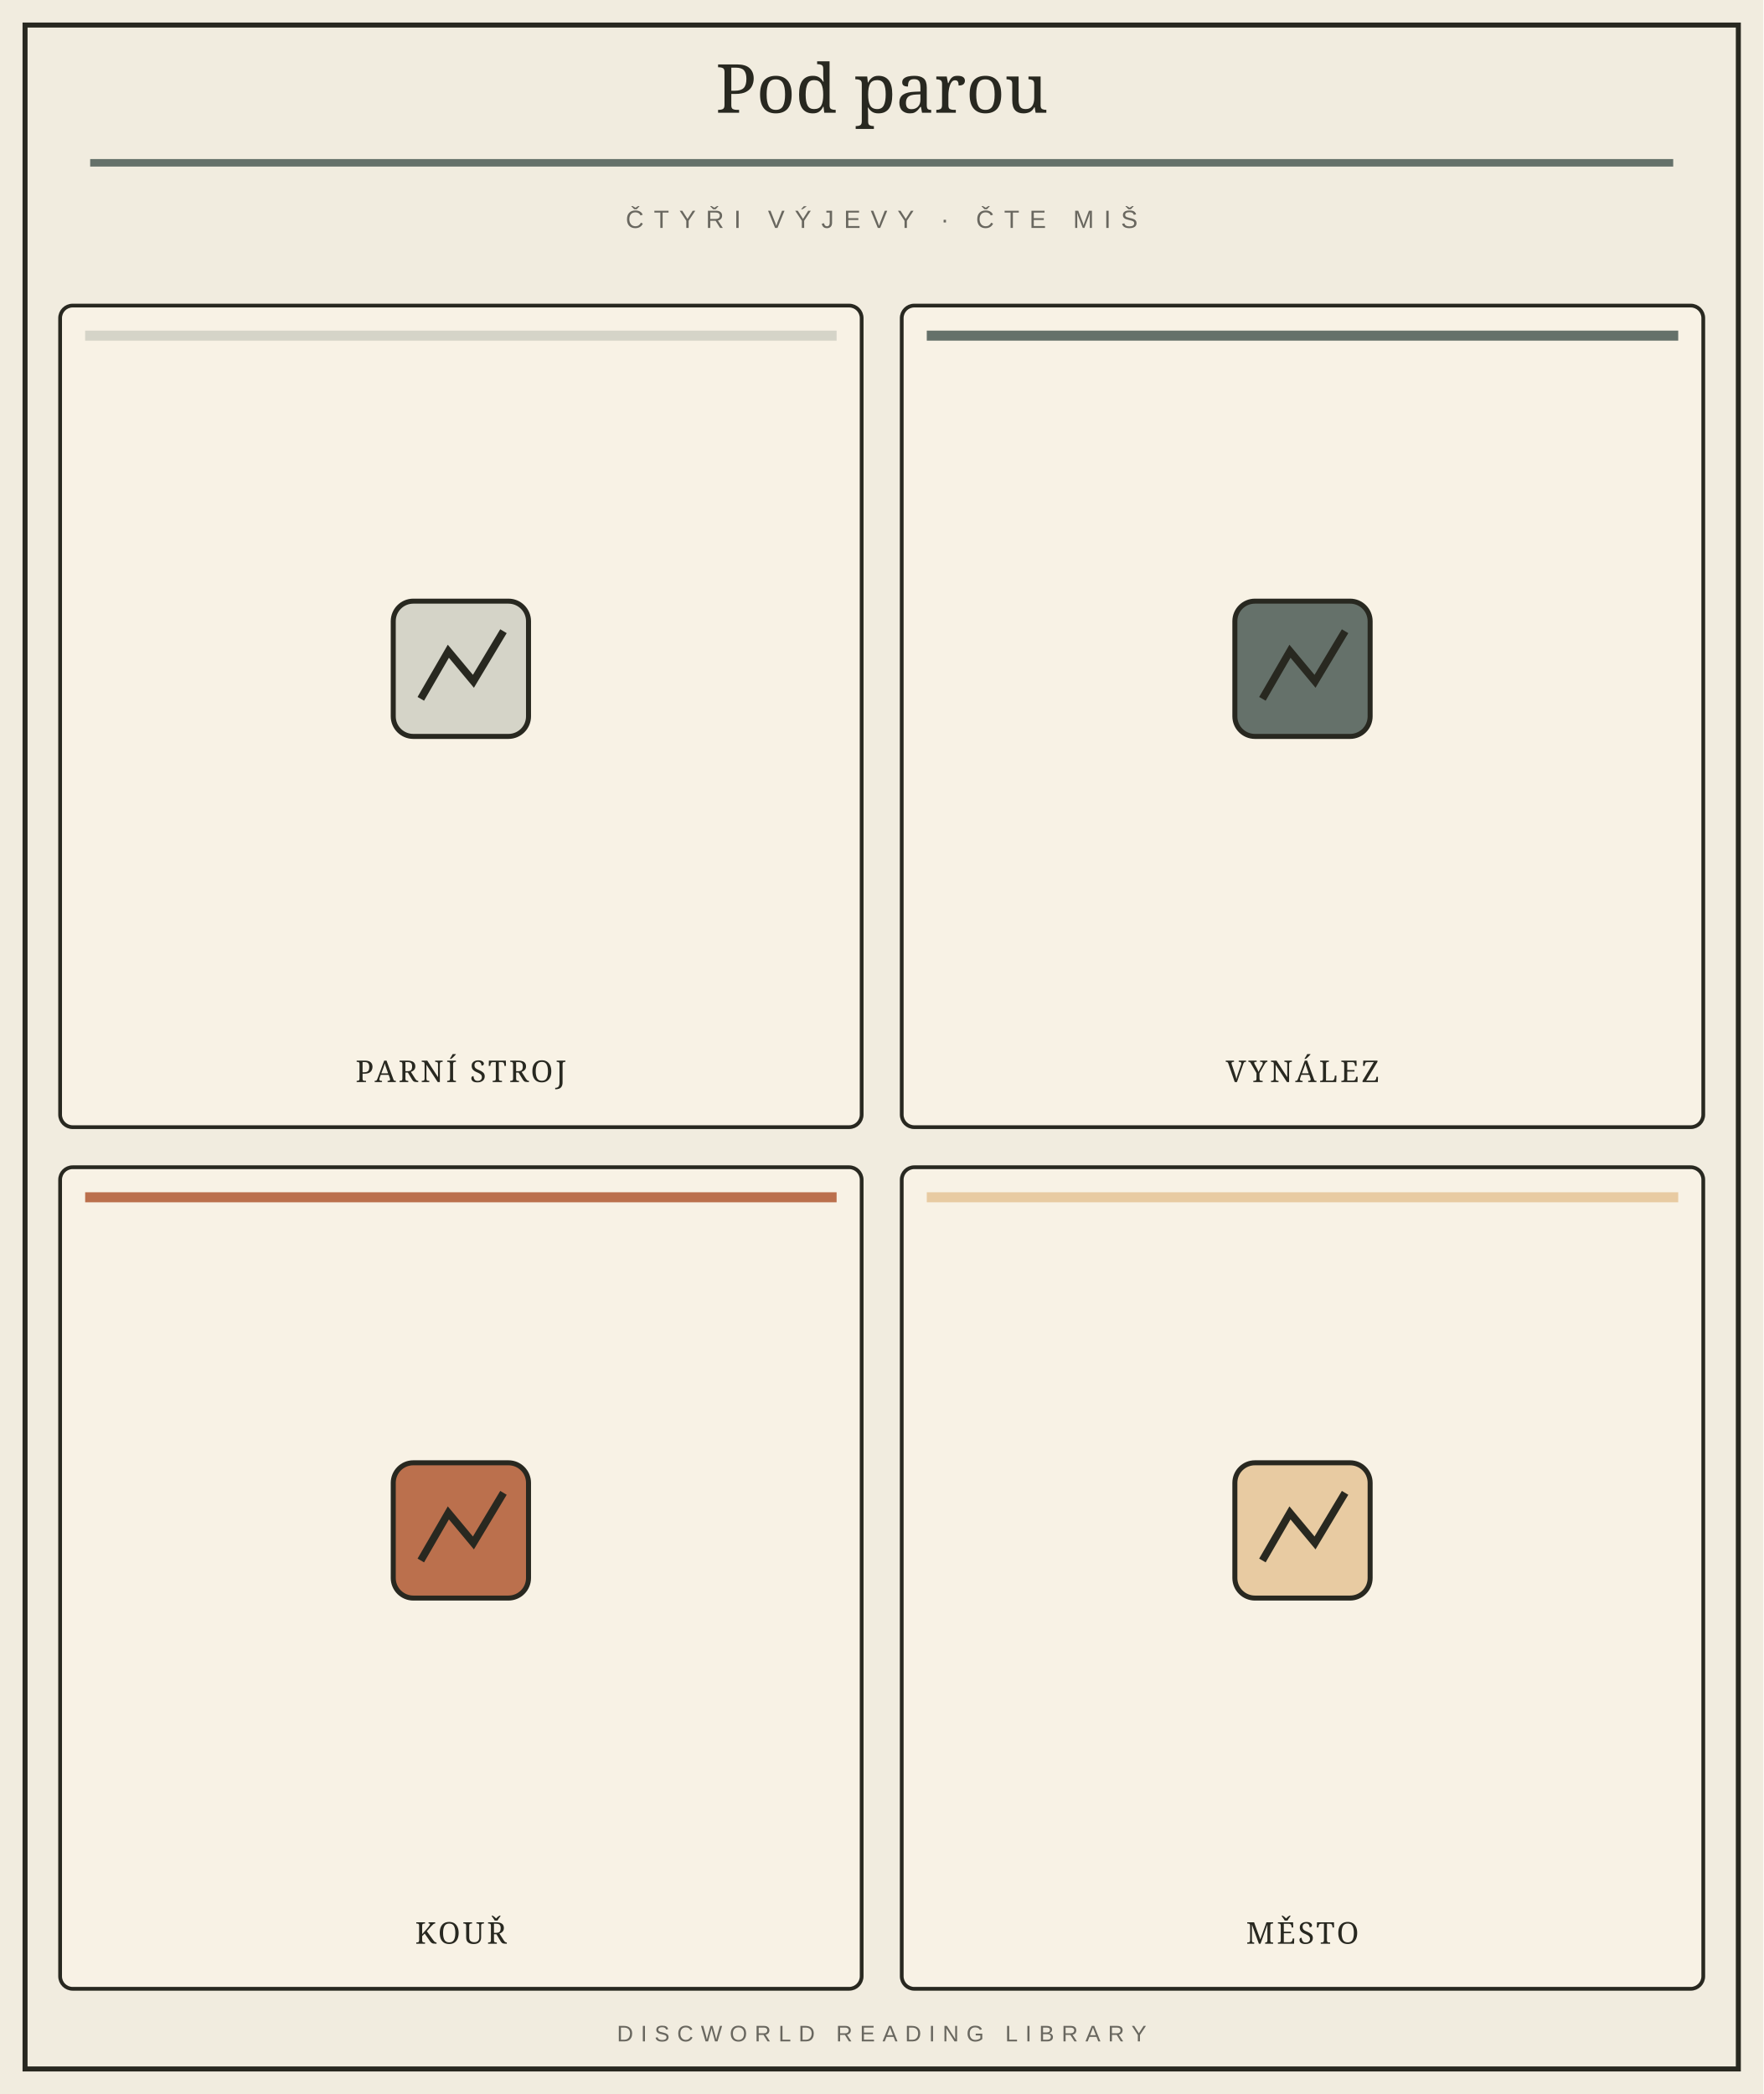
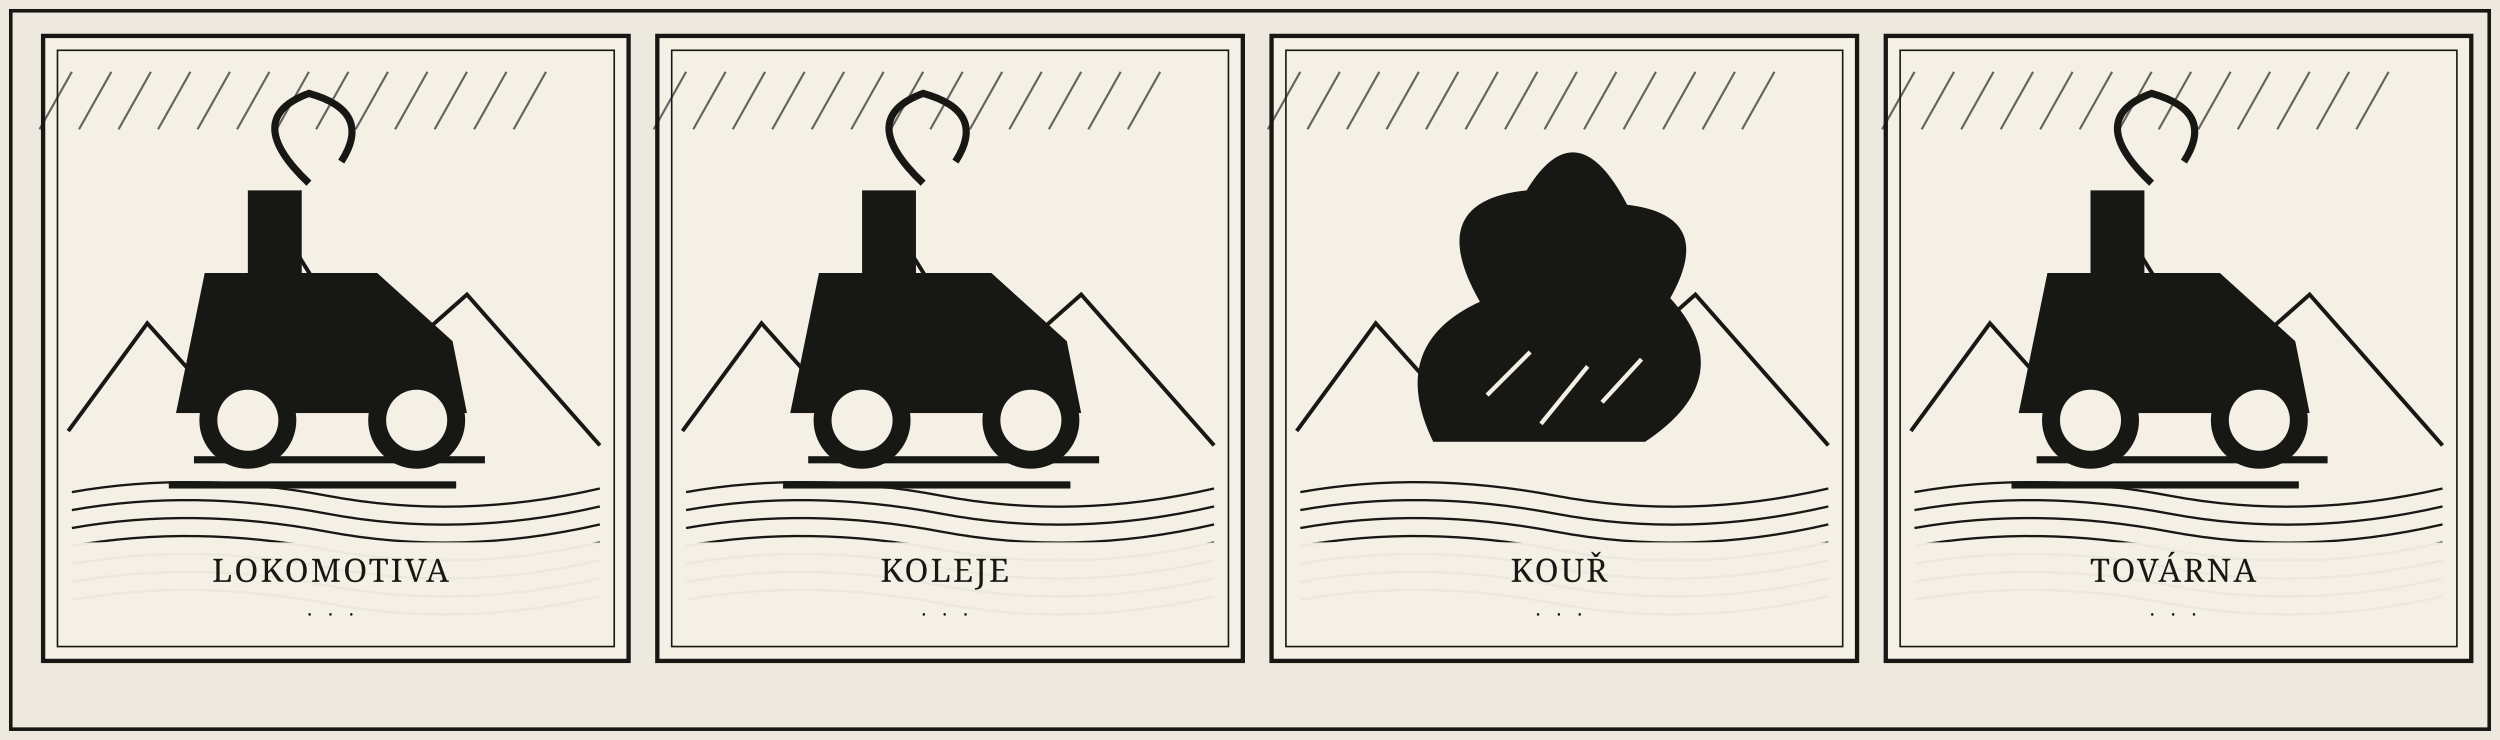
- <svg xmlns="http://www.w3.org/2000/svg" viewBox="0 0 704 836" role="img" aria-labelledby="t d">
-   <rect width="704" height="836" fill="#f1ecdf" />
-   <rect x="10" y="10" width="684" height="816" fill="none" stroke="#282820" stroke-width="2" />
-   <text x="352" y="45" text-anchor="middle" font-family="Georgia,serif" font-size="27" fill="#282820">Pod parou</text>
-   <path d="M36 65H668" stroke="#65716a" stroke-width="3" />
-   <text x="352" y="91" text-anchor="middle" font-family="Arial,sans-serif" font-size="10" letter-spacing="4" fill="#69675f">ČTYŘI VÝJEVY · ČTE MIŠ</text>
+ <svg xmlns="http://www.w3.org/2000/svg" viewBox="0 0 696 206" role="img" aria-labelledby="title desc">
+   <defs>
+     <filter id="paper">
+       <feTurbulence type="fractalNoise" baseFrequency=".75" numOctaves="2" seed="6" />
+       <feColorMatrix values="0 0 0 0 .92 0 0 0 0 .9 0 0 0 0 .83 0 0 0 .12 0" />
+     </filter>
+   </defs>
+   <rect width="696" height="206" fill="#eee9de" />
+   <rect x="3" y="3" width="690" height="200" fill="none" stroke="#171714" stroke-width="1" />
  <g>
-     <rect x="24" y="122" width="320" height="328" rx="5" fill="#f8f2e5" stroke="#282820" stroke-width="1.5" />
-     <path d="M34 134H334" stroke="#d5d4c8" stroke-width="4" />
-     <rect x="157" y="240" width="54" height="54" rx="8" fill="#d5d4c8" stroke="#282820" stroke-width="2" />
-     <path d="M168 279L179 260L189 272L201 252" fill="none" stroke="#282820" stroke-width="3" />
-     <text x="184" y="432" text-anchor="middle" font-family="Georgia,serif" font-size="12" letter-spacing="1" fill="#282820">PARNÍ STROJ</text>
+     <rect x="12" y="10" width="163" height="174" fill="#f5f0e6" stroke="#171714" stroke-width="1.2" />
+     <rect x="16" y="14" width="155" height="166" fill="none" stroke="#171714" stroke-width=".45" />
+     <path d="M20 20 l-9 16" stroke="#171714" stroke-width=".6" opacity=".65" />
+     <path d="M31 20 l-9 16" stroke="#171714" stroke-width=".6" opacity=".65" />
+     <path d="M42 20 l-9 16" stroke="#171714" stroke-width=".6" opacity=".65" />
+     <path d="M53 20 l-9 16" stroke="#171714" stroke-width=".6" opacity=".65" />
+     <path d="M64 20 l-9 16" stroke="#171714" stroke-width=".6" opacity=".65" />
+     <path d="M75 20 l-9 16" stroke="#171714" stroke-width=".6" opacity=".65" />
+     <path d="M86 20 l-9 16" stroke="#171714" stroke-width=".6" opacity=".65" />
+     <path d="M97 20 l-9 16" stroke="#171714" stroke-width=".6" opacity=".65" />
+     <path d="M108 20 l-9 16" stroke="#171714" stroke-width=".6" opacity=".65" />
+     <path d="M119 20 l-9 16" stroke="#171714" stroke-width=".6" opacity=".65" />
+     <path d="M130 20 l-9 16" stroke="#171714" stroke-width=".6" opacity=".65" />
+     <path d="M141 20 l-9 16" stroke="#171714" stroke-width=".6" opacity=".65" />
+     <path d="M152 20 l-9 16" stroke="#171714" stroke-width=".6" opacity=".65" />
+     <path d="M19 120L41 90L58 109L83 71L104 105L130 82L167 124" fill="none" stroke="#171714" stroke-width="1.1" />
+     <path d="M49 115L57 76L105 76L126 95L130 115Z" fill="#171714" />
+     <rect x="69" y="53" width="15" height="23" fill="#171714" />
+     <circle cx="69" cy="117" r="11" fill="#f4f0e6" stroke="#171714" stroke-width="5" />
+     <circle cx="116" cy="117" r="11" fill="#f4f0e6" stroke="#171714" stroke-width="5" />
+     <path d="M54 128H135M47 135H127M86 51Q67 33 86 26Q104 31 95 45" fill="none" stroke="#171714" stroke-width="2" />
+     <path d="M20 137 Q54 131 91 138 T167 136" fill="none" stroke="#171714" stroke-width=".65" />
+     <path d="M20 142 Q54 136 91 143 T167 141" fill="none" stroke="#171714" stroke-width=".65" />
+     <path d="M20 147 Q54 141 91 148 T167 146" fill="none" stroke="#171714" stroke-width=".65" />
+     <path d="M20 152 Q54 146 91 153 T167 151" fill="none" stroke="#171714" stroke-width=".65" />
+     <path d="M20 157 Q54 151 91 158 T167 156" fill="none" stroke="#171714" stroke-width=".65" />
+     <path d="M20 162 Q54 156 91 163 T167 161" fill="none" stroke="#171714" stroke-width=".65" />
+     <path d="M20 167 Q54 161 91 168 T167 166" fill="none" stroke="#171714" stroke-width=".65" />
+     <rect x="18" y="151" width="151" height="26" fill="#f5f0e6" opacity=".96" />
+     <text x="92" y="162" text-anchor="middle" font-family="Georgia,serif" font-size="9" letter-spacing=".6" fill="#171714">LOKOMOTIVA</text>
+     <text x="92" y="173" text-anchor="middle" font-family="Georgia,serif" font-size="5.5" letter-spacing="1.5" fill="#171714">· · ·</text>
  </g>
  <g>
-     <rect x="360" y="122" width="320" height="328" rx="5" fill="#f8f2e5" stroke="#282820" stroke-width="1.5" />
-     <path d="M370 134H670" stroke="#65716a" stroke-width="4" />
-     <rect x="493" y="240" width="54" height="54" rx="8" fill="#65716a" stroke="#282820" stroke-width="2" />
-     <path d="M504 279L515 260L525 272L537 252" fill="none" stroke="#282820" stroke-width="3" />
-     <text x="520" y="432" text-anchor="middle" font-family="Georgia,serif" font-size="12" letter-spacing="1" fill="#282820">VYNÁLEZ</text>
+     <rect x="183" y="10" width="163" height="174" fill="#f5f0e6" stroke="#171714" stroke-width="1.2" />
+     <rect x="187" y="14" width="155" height="166" fill="none" stroke="#171714" stroke-width=".45" />
+     <path d="M191 20 l-9 16" stroke="#171714" stroke-width=".6" opacity=".65" />
+     <path d="M202 20 l-9 16" stroke="#171714" stroke-width=".6" opacity=".65" />
+     <path d="M213 20 l-9 16" stroke="#171714" stroke-width=".6" opacity=".65" />
+     <path d="M224 20 l-9 16" stroke="#171714" stroke-width=".6" opacity=".65" />
+     <path d="M235 20 l-9 16" stroke="#171714" stroke-width=".6" opacity=".65" />
+     <path d="M246 20 l-9 16" stroke="#171714" stroke-width=".6" opacity=".65" />
+     <path d="M257 20 l-9 16" stroke="#171714" stroke-width=".6" opacity=".65" />
+     <path d="M268 20 l-9 16" stroke="#171714" stroke-width=".6" opacity=".65" />
+     <path d="M279 20 l-9 16" stroke="#171714" stroke-width=".6" opacity=".65" />
+     <path d="M290 20 l-9 16" stroke="#171714" stroke-width=".6" opacity=".65" />
+     <path d="M301 20 l-9 16" stroke="#171714" stroke-width=".6" opacity=".65" />
+     <path d="M312 20 l-9 16" stroke="#171714" stroke-width=".6" opacity=".65" />
+     <path d="M323 20 l-9 16" stroke="#171714" stroke-width=".6" opacity=".65" />
+     <path d="M190 120L212 90L229 109L254 71L275 105L301 82L338 124" fill="none" stroke="#171714" stroke-width="1.1" />
+     <path d="M220 115L228 76L276 76L297 95L301 115Z" fill="#171714" />
+     <rect x="240" y="53" width="15" height="23" fill="#171714" />
+     <circle cx="240" cy="117" r="11" fill="#f4f0e6" stroke="#171714" stroke-width="5" />
+     <circle cx="287" cy="117" r="11" fill="#f4f0e6" stroke="#171714" stroke-width="5" />
+     <path d="M225 128H306M218 135H298M257 51Q238 33 257 26Q275 31 266 45" fill="none" stroke="#171714" stroke-width="2" />
+     <path d="M191 137 Q225 131 262 138 T338 136" fill="none" stroke="#171714" stroke-width=".65" />
+     <path d="M191 142 Q225 136 262 143 T338 141" fill="none" stroke="#171714" stroke-width=".65" />
+     <path d="M191 147 Q225 141 262 148 T338 146" fill="none" stroke="#171714" stroke-width=".65" />
+     <path d="M191 152 Q225 146 262 153 T338 151" fill="none" stroke="#171714" stroke-width=".65" />
+     <path d="M191 157 Q225 151 262 158 T338 156" fill="none" stroke="#171714" stroke-width=".65" />
+     <path d="M191 162 Q225 156 262 163 T338 161" fill="none" stroke="#171714" stroke-width=".65" />
+     <path d="M191 167 Q225 161 262 168 T338 166" fill="none" stroke="#171714" stroke-width=".65" />
+     <rect x="189" y="151" width="151" height="26" fill="#f5f0e6" opacity=".96" />
+     <text x="263" y="162" text-anchor="middle" font-family="Georgia,serif" font-size="9" letter-spacing=".6" fill="#171714">KOLEJE</text>
+     <text x="263" y="173" text-anchor="middle" font-family="Georgia,serif" font-size="5.5" letter-spacing="1.5" fill="#171714">· · ·</text>
  </g>
  <g>
-     <rect x="24" y="466" width="320" height="328" rx="5" fill="#f8f2e5" stroke="#282820" stroke-width="1.5" />
-     <path d="M34 478H334" stroke="#bb704d" stroke-width="4" />
-     <rect x="157" y="584" width="54" height="54" rx="8" fill="#bb704d" stroke="#282820" stroke-width="2" />
-     <path d="M168 623L179 604L189 616L201 596" fill="none" stroke="#282820" stroke-width="3" />
-     <text x="184" y="776" text-anchor="middle" font-family="Georgia,serif" font-size="12" letter-spacing="1" fill="#282820">KOUŘ</text>
+     <rect x="354" y="10" width="163" height="174" fill="#f5f0e6" stroke="#171714" stroke-width="1.2" />
+     <rect x="358" y="14" width="155" height="166" fill="none" stroke="#171714" stroke-width=".45" />
+     <path d="M362 20 l-9 16" stroke="#171714" stroke-width=".6" opacity=".65" />
+     <path d="M373 20 l-9 16" stroke="#171714" stroke-width=".6" opacity=".65" />
+     <path d="M384 20 l-9 16" stroke="#171714" stroke-width=".6" opacity=".65" />
+     <path d="M395 20 l-9 16" stroke="#171714" stroke-width=".6" opacity=".65" />
+     <path d="M406 20 l-9 16" stroke="#171714" stroke-width=".6" opacity=".65" />
+     <path d="M417 20 l-9 16" stroke="#171714" stroke-width=".6" opacity=".65" />
+     <path d="M428 20 l-9 16" stroke="#171714" stroke-width=".6" opacity=".65" />
+     <path d="M439 20 l-9 16" stroke="#171714" stroke-width=".6" opacity=".65" />
+     <path d="M450 20 l-9 16" stroke="#171714" stroke-width=".6" opacity=".65" />
+     <path d="M461 20 l-9 16" stroke="#171714" stroke-width=".6" opacity=".65" />
+     <path d="M472 20 l-9 16" stroke="#171714" stroke-width=".6" opacity=".65" />
+     <path d="M483 20 l-9 16" stroke="#171714" stroke-width=".6" opacity=".65" />
+     <path d="M494 20 l-9 16" stroke="#171714" stroke-width=".6" opacity=".65" />
+     <path d="M361 120L383 90L400 109L425 71L446 105L472 82L509 124" fill="none" stroke="#171714" stroke-width="1.1" />
+     <path d="M399 123Q386 96 412 84Q396 56 425 53Q439 30 453 57Q478 60 465 83Q485 105 458 123Z" fill="#171714" />
+     <path d="M414 110l12 -12m3 20l13 -16m4 10l11 -12" stroke="#f4f0e6" stroke-width="1.2" />
+     <path d="M362 137 Q396 131 433 138 T509 136" fill="none" stroke="#171714" stroke-width=".65" />
+     <path d="M362 142 Q396 136 433 143 T509 141" fill="none" stroke="#171714" stroke-width=".65" />
+     <path d="M362 147 Q396 141 433 148 T509 146" fill="none" stroke="#171714" stroke-width=".65" />
+     <path d="M362 152 Q396 146 433 153 T509 151" fill="none" stroke="#171714" stroke-width=".65" />
+     <path d="M362 157 Q396 151 433 158 T509 156" fill="none" stroke="#171714" stroke-width=".65" />
+     <path d="M362 162 Q396 156 433 163 T509 161" fill="none" stroke="#171714" stroke-width=".65" />
+     <path d="M362 167 Q396 161 433 168 T509 166" fill="none" stroke="#171714" stroke-width=".65" />
+     <rect x="360" y="151" width="151" height="26" fill="#f5f0e6" opacity=".96" />
+     <text x="434" y="162" text-anchor="middle" font-family="Georgia,serif" font-size="9" letter-spacing=".6" fill="#171714">KOUŘ</text>
+     <text x="434" y="173" text-anchor="middle" font-family="Georgia,serif" font-size="5.5" letter-spacing="1.5" fill="#171714">· · ·</text>
  </g>
  <g>
-     <rect x="360" y="466" width="320" height="328" rx="5" fill="#f8f2e5" stroke="#282820" stroke-width="1.5" />
-     <path d="M370 478H670" stroke="#e8cba2" stroke-width="4" />
-     <rect x="493" y="584" width="54" height="54" rx="8" fill="#e8cba2" stroke="#282820" stroke-width="2" />
-     <path d="M504 623L515 604L525 616L537 596" fill="none" stroke="#282820" stroke-width="3" />
-     <text x="520" y="776" text-anchor="middle" font-family="Georgia,serif" font-size="12" letter-spacing="1" fill="#282820">MĚSTO</text>
+     <rect x="525" y="10" width="163" height="174" fill="#f5f0e6" stroke="#171714" stroke-width="1.2" />
+     <rect x="529" y="14" width="155" height="166" fill="none" stroke="#171714" stroke-width=".45" />
+     <path d="M533 20 l-9 16" stroke="#171714" stroke-width=".6" opacity=".65" />
+     <path d="M544 20 l-9 16" stroke="#171714" stroke-width=".6" opacity=".65" />
+     <path d="M555 20 l-9 16" stroke="#171714" stroke-width=".6" opacity=".65" />
+     <path d="M566 20 l-9 16" stroke="#171714" stroke-width=".6" opacity=".65" />
+     <path d="M577 20 l-9 16" stroke="#171714" stroke-width=".6" opacity=".65" />
+     <path d="M588 20 l-9 16" stroke="#171714" stroke-width=".6" opacity=".65" />
+     <path d="M599 20 l-9 16" stroke="#171714" stroke-width=".6" opacity=".65" />
+     <path d="M610 20 l-9 16" stroke="#171714" stroke-width=".6" opacity=".65" />
+     <path d="M621 20 l-9 16" stroke="#171714" stroke-width=".6" opacity=".65" />
+     <path d="M632 20 l-9 16" stroke="#171714" stroke-width=".6" opacity=".65" />
+     <path d="M643 20 l-9 16" stroke="#171714" stroke-width=".6" opacity=".65" />
+     <path d="M654 20 l-9 16" stroke="#171714" stroke-width=".6" opacity=".65" />
+     <path d="M665 20 l-9 16" stroke="#171714" stroke-width=".6" opacity=".65" />
+     <path d="M532 120L554 90L571 109L596 71L617 105L643 82L680 124" fill="none" stroke="#171714" stroke-width="1.1" />
+     <path d="M562 115L570 76L618 76L639 95L643 115Z" fill="#171714" />
+     <rect x="582" y="53" width="15" height="23" fill="#171714" />
+     <circle cx="582" cy="117" r="11" fill="#f4f0e6" stroke="#171714" stroke-width="5" />
+     <circle cx="629" cy="117" r="11" fill="#f4f0e6" stroke="#171714" stroke-width="5" />
+     <path d="M567 128H648M560 135H640M599 51Q580 33 599 26Q617 31 608 45" fill="none" stroke="#171714" stroke-width="2" />
+     <path d="M533 137 Q567 131 604 138 T680 136" fill="none" stroke="#171714" stroke-width=".65" />
+     <path d="M533 142 Q567 136 604 143 T680 141" fill="none" stroke="#171714" stroke-width=".65" />
+     <path d="M533 147 Q567 141 604 148 T680 146" fill="none" stroke="#171714" stroke-width=".65" />
+     <path d="M533 152 Q567 146 604 153 T680 151" fill="none" stroke="#171714" stroke-width=".65" />
+     <path d="M533 157 Q567 151 604 158 T680 156" fill="none" stroke="#171714" stroke-width=".65" />
+     <path d="M533 162 Q567 156 604 163 T680 161" fill="none" stroke="#171714" stroke-width=".65" />
+     <path d="M533 167 Q567 161 604 168 T680 166" fill="none" stroke="#171714" stroke-width=".65" />
+     <rect x="531" y="151" width="151" height="26" fill="#f5f0e6" opacity=".96" />
+     <text x="605" y="162" text-anchor="middle" font-family="Georgia,serif" font-size="9" letter-spacing=".6" fill="#171714">TOVÁRNA</text>
+     <text x="605" y="173" text-anchor="middle" font-family="Georgia,serif" font-size="5.5" letter-spacing="1.5" fill="#171714">· · ·</text>
  </g>
-   <text x="352" y="815" text-anchor="middle" font-family="Arial,sans-serif" font-size="9" letter-spacing="3" fill="#69675f">DISCWORLD READING LIBRARY</text>
</svg>
